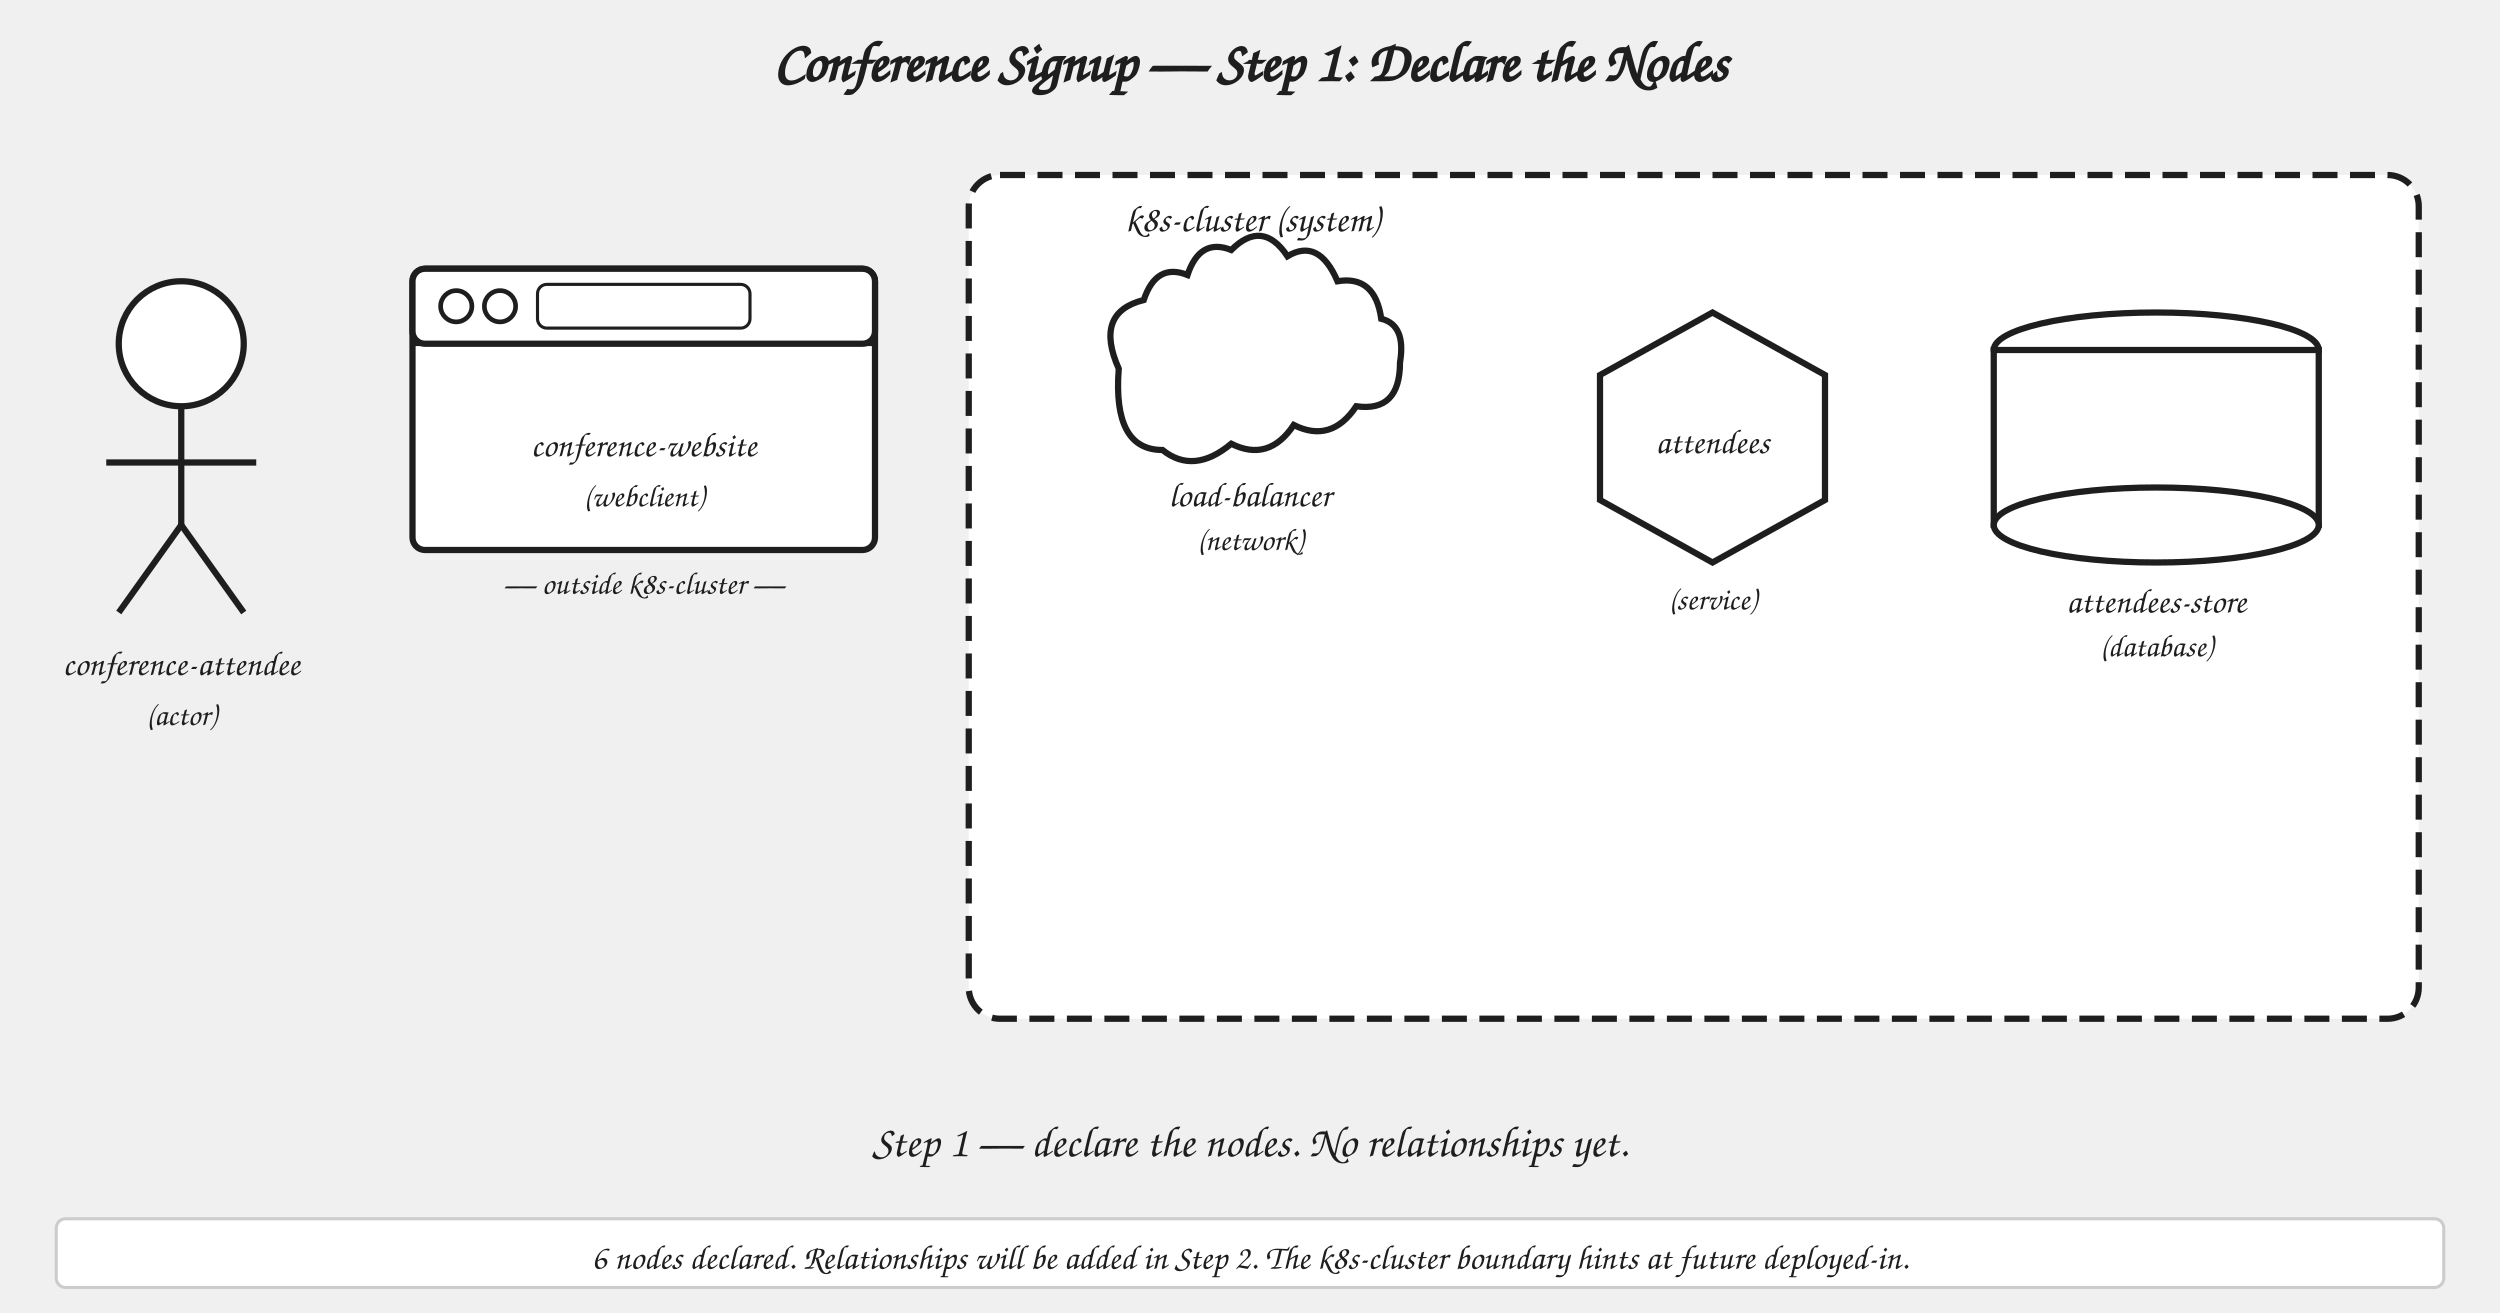
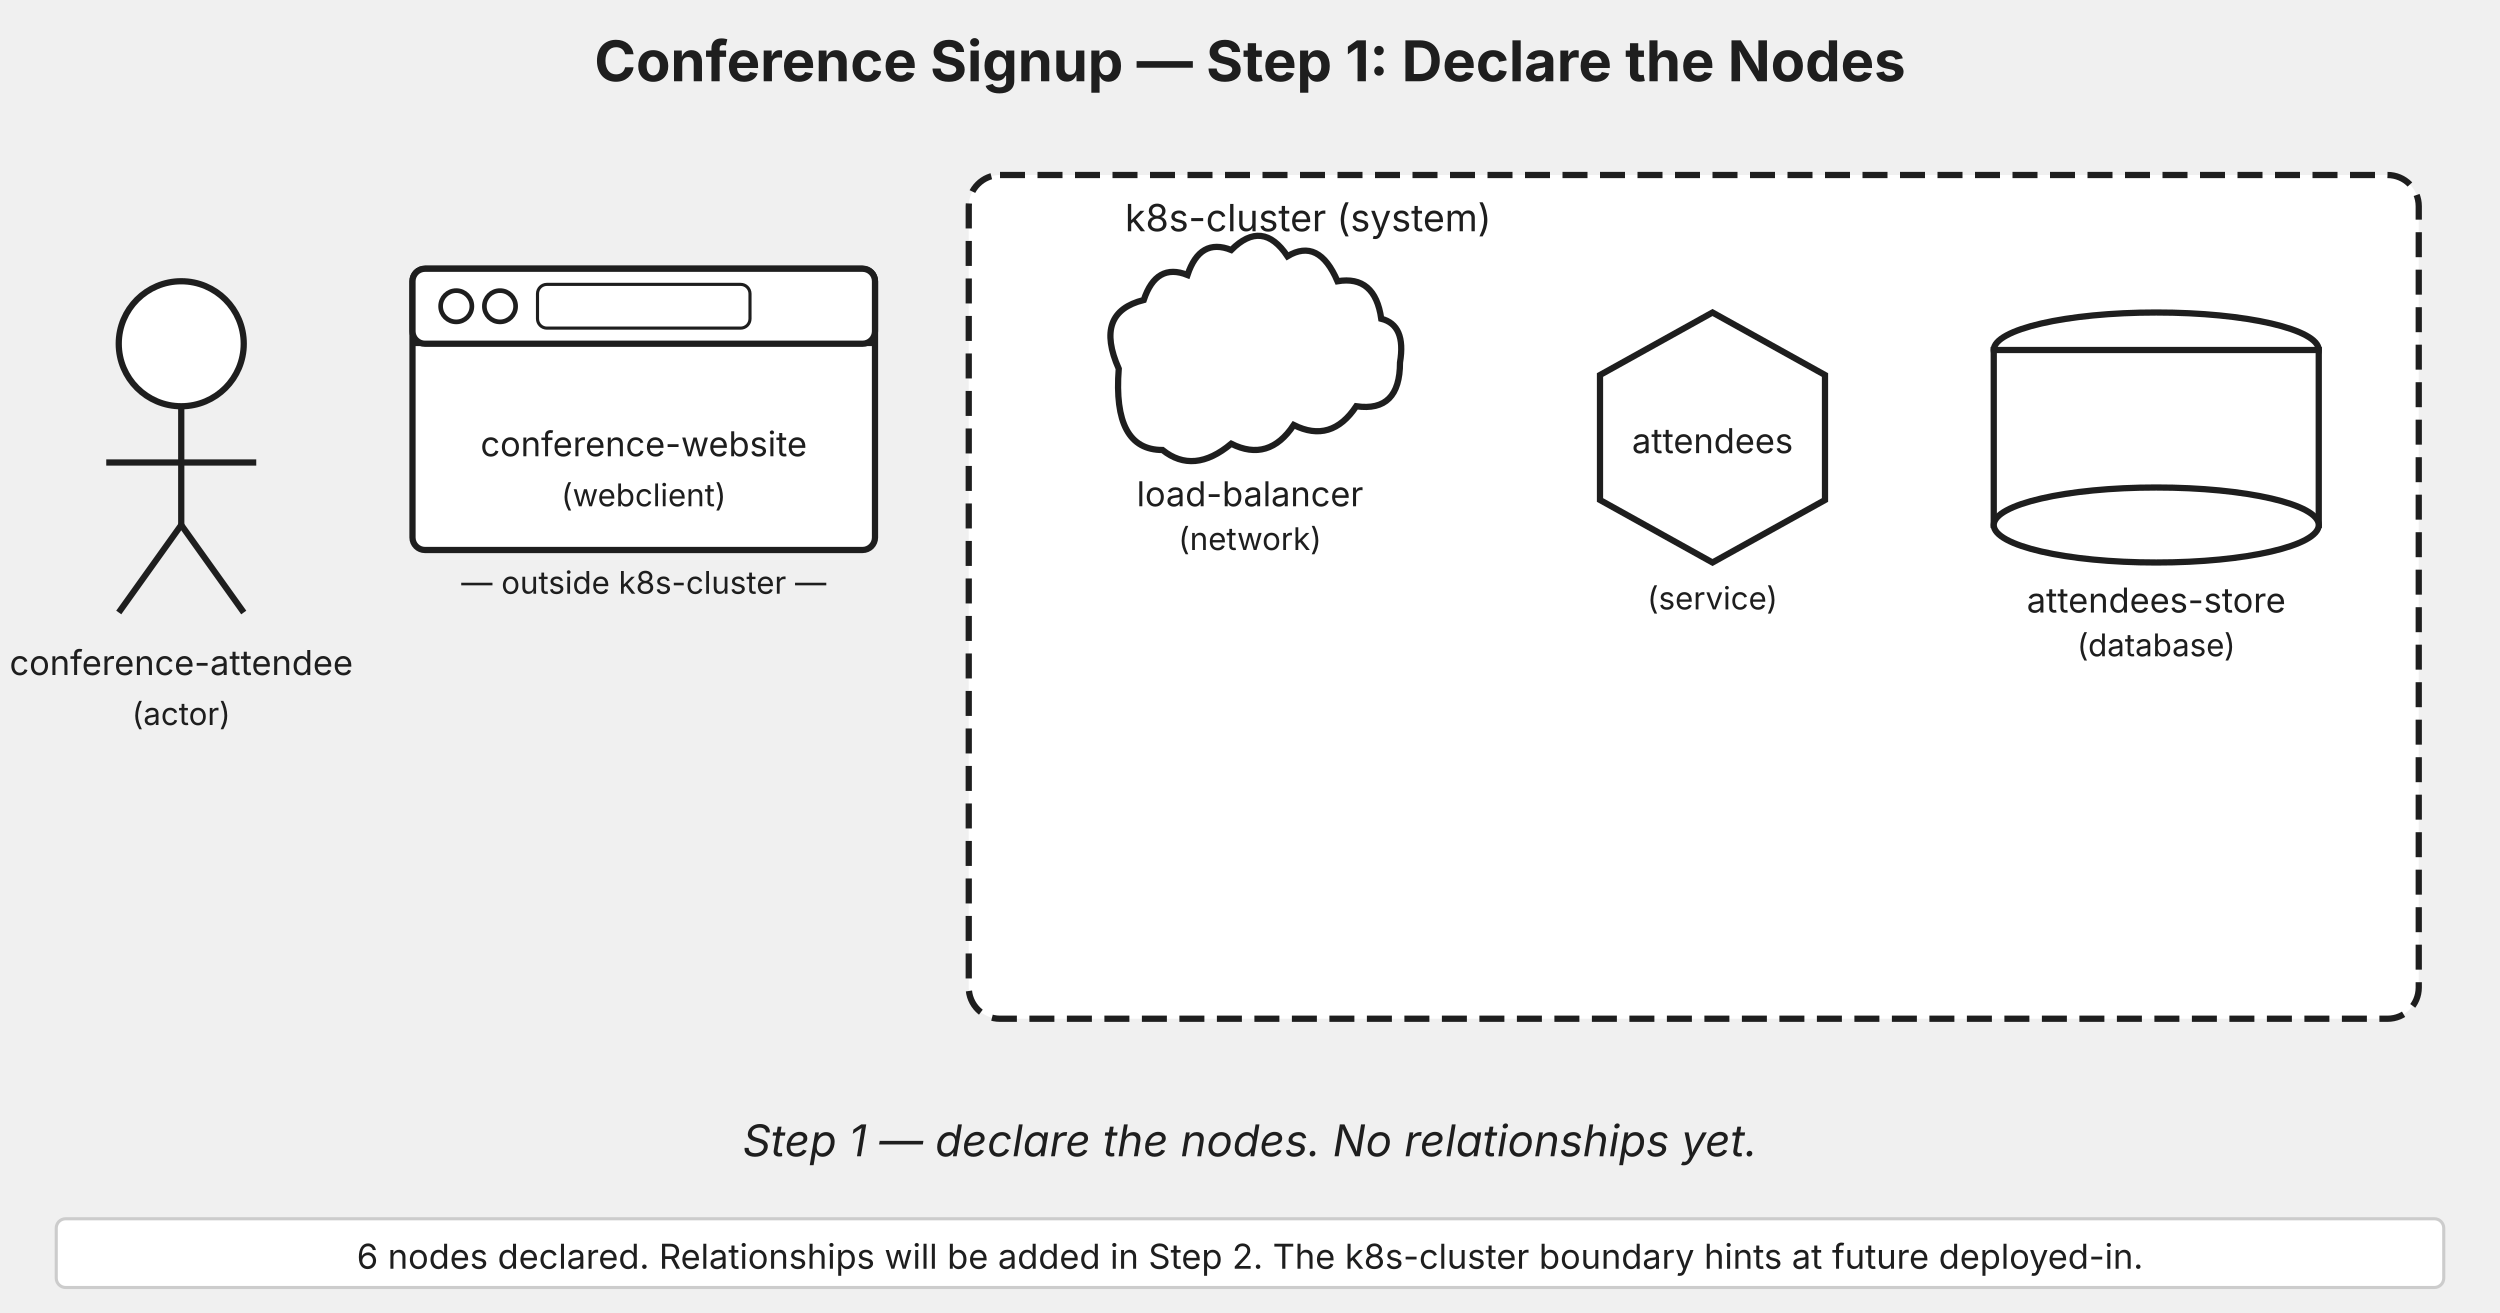
<svg xmlns="http://www.w3.org/2000/svg" viewBox="0 0 800 420" width="800" height="420" style="background:#ffffff">
  <defs>
    <marker id="arr" markerWidth="10" markerHeight="7" refX="9" refY="3.5" orient="auto">
      <polygon points="0 0, 10 3.5, 0 7" fill="#1e1e1e" />
    </marker>
  </defs>
-   <style>text { font-family: Virgil, 'Segoe UI Emoji', cursive; fill: #1e1e1e; }</style>
+   <style>text { font-family: Inter, system-ui, sans-serif; fill: #1e1e1e; }</style>
  <text x="400" y="26" font-size="18" text-anchor="middle" font-weight="bold">Conference Signup — Step 1: Declare the Nodes</text>
  <rect x="310" y="56" width="464" height="270" rx="10" ry="10" stroke="#1e1e1e" stroke-width="2" stroke-dasharray="8,4" fill="#ffffff" />
  <text x="360" y="74" font-size="12" fill="#757575">k8s-cluster (system)</text>
  <circle cx="58" cy="110" r="20" stroke="#1e1e1e" stroke-width="2" fill="#ffffff" />
  <line x1="58" y1="130" x2="58" y2="168" stroke="#1e1e1e" stroke-width="2" />
  <line x1="34" y1="148" x2="82" y2="148" stroke="#1e1e1e" stroke-width="2" />
  <line x1="58" y1="168" x2="38" y2="196" stroke="#1e1e1e" stroke-width="2" />
  <line x1="58" y1="168" x2="78" y2="196" stroke="#1e1e1e" stroke-width="2" />
  <text x="58" y="216" font-size="11" text-anchor="middle">conference-attendee</text>
  <text x="58" y="232" font-size="10" text-anchor="middle" fill="#757575">(actor)</text>
  <rect x="132" y="86" width="148" height="90" rx="4" ry="4" stroke="#1e1e1e" stroke-width="2" fill="#ffffff" />
  <rect x="132" y="86" width="148" height="24" rx="4" ry="4" stroke="#1e1e1e" stroke-width="2" fill="#ffffff" />
  <line x1="132" y1="110" x2="280" y2="110" stroke="#1e1e1e" stroke-width="1.5" />
  <circle cx="146" cy="98" r="5" stroke="#1e1e1e" stroke-width="1.5" fill="#ffffff" />
  <circle cx="160" cy="98" r="5" stroke="#1e1e1e" stroke-width="1.5" fill="#ffffff" />
  <rect x="172" y="91" width="68" height="14" rx="3" ry="3" stroke="#1e1e1e" stroke-width="1" fill="#ffffff" />
  <text x="206" y="146" font-size="11" text-anchor="middle">conference-website</text>
  <text x="206" y="162" font-size="10" text-anchor="middle" fill="#757575">(webclient)</text>
  <text x="206" y="190" font-size="10" text-anchor="middle" fill="#757575">— outside k8s-cluster —</text>
  <path d="M358,118 Q350,100 366,96 Q370,84 380,88 Q384,76 394,80 Q404,70 412,82 Q422,76 428,90 Q440,88 442,102 Q450,104 448,116 Q448,132 434,130 Q426,142 414,136 Q406,148 394,142 Q382,152 372,144 Q356,144 358,118 Z" stroke="#1e1e1e" stroke-width="2" fill="#ffffff" />
  <text x="400" y="162" font-size="11" text-anchor="middle">load-balancer</text>
  <text x="400" y="176" font-size="10" text-anchor="middle" fill="#757575">(network)</text>
  <polygon points="548,100 584,120 584,160 548,180 512,160 512,120" stroke="#1e1e1e" stroke-width="2" fill="#ffffff" />
  <text x="548" y="145" font-size="11" text-anchor="middle">attendees</text>
  <text x="548" y="195" font-size="10" text-anchor="middle" fill="#757575">(service)</text>
  <ellipse cx="690" cy="112" rx="52" ry="12" stroke="#1e1e1e" stroke-width="2" fill="#ffffff" />
  <rect x="638" y="112" width="104" height="56" stroke="#1e1e1e" stroke-width="2" fill="#ffffff" />
  <ellipse cx="690" cy="168" rx="52" ry="12" stroke="#1e1e1e" stroke-width="2" fill="#ffffff" />
  <text x="690" y="196" font-size="11" text-anchor="middle">attendees-store</text>
  <text x="690" y="210" font-size="10" text-anchor="middle" fill="#757575">(database)</text>
  <text x="400" y="370" font-size="14" text-anchor="middle" font-style="italic">Step 1 — declare the nodes. No relationships yet.</text>
  <rect x="18" y="390" width="764" height="22" rx="3" ry="3" stroke="#cccccc" stroke-width="1" fill="#ffffff" />
  <text x="400" y="406" font-size="11" text-anchor="middle" fill="#757575">6 nodes declared. Relationships will be added in Step 2. The k8s-cluster boundary hints at future deployed-in.</text>
</svg>
